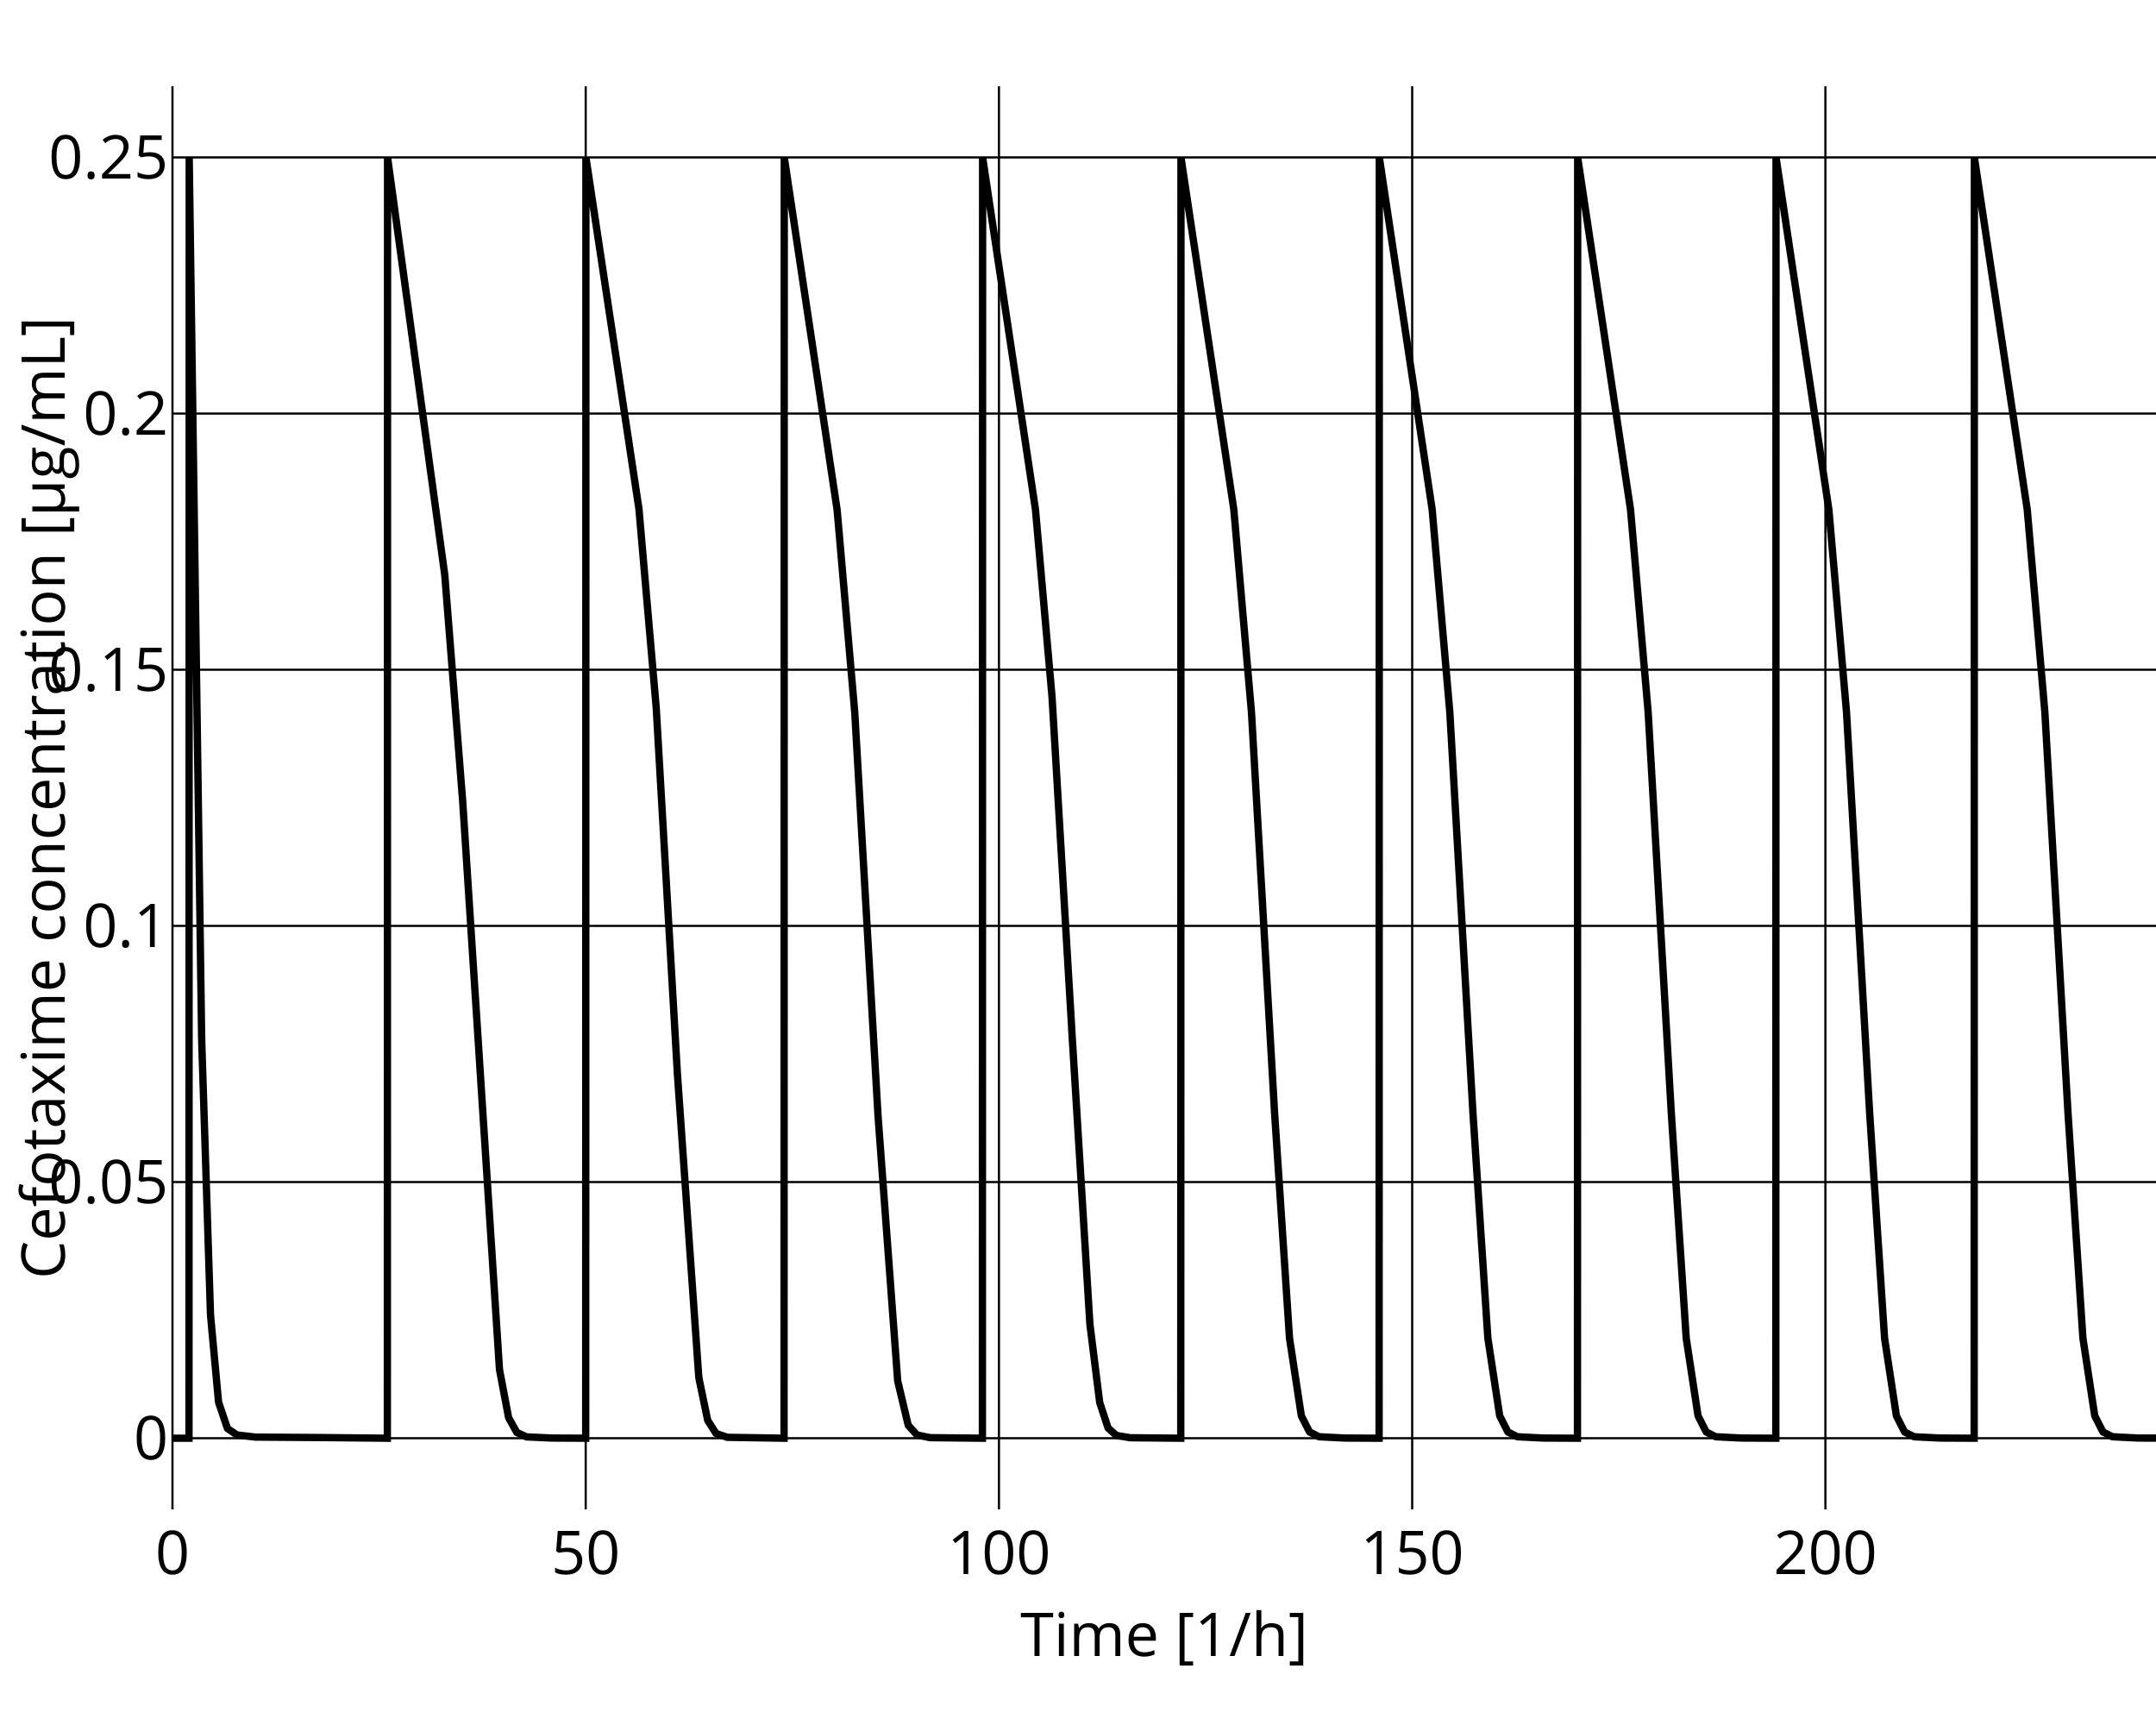
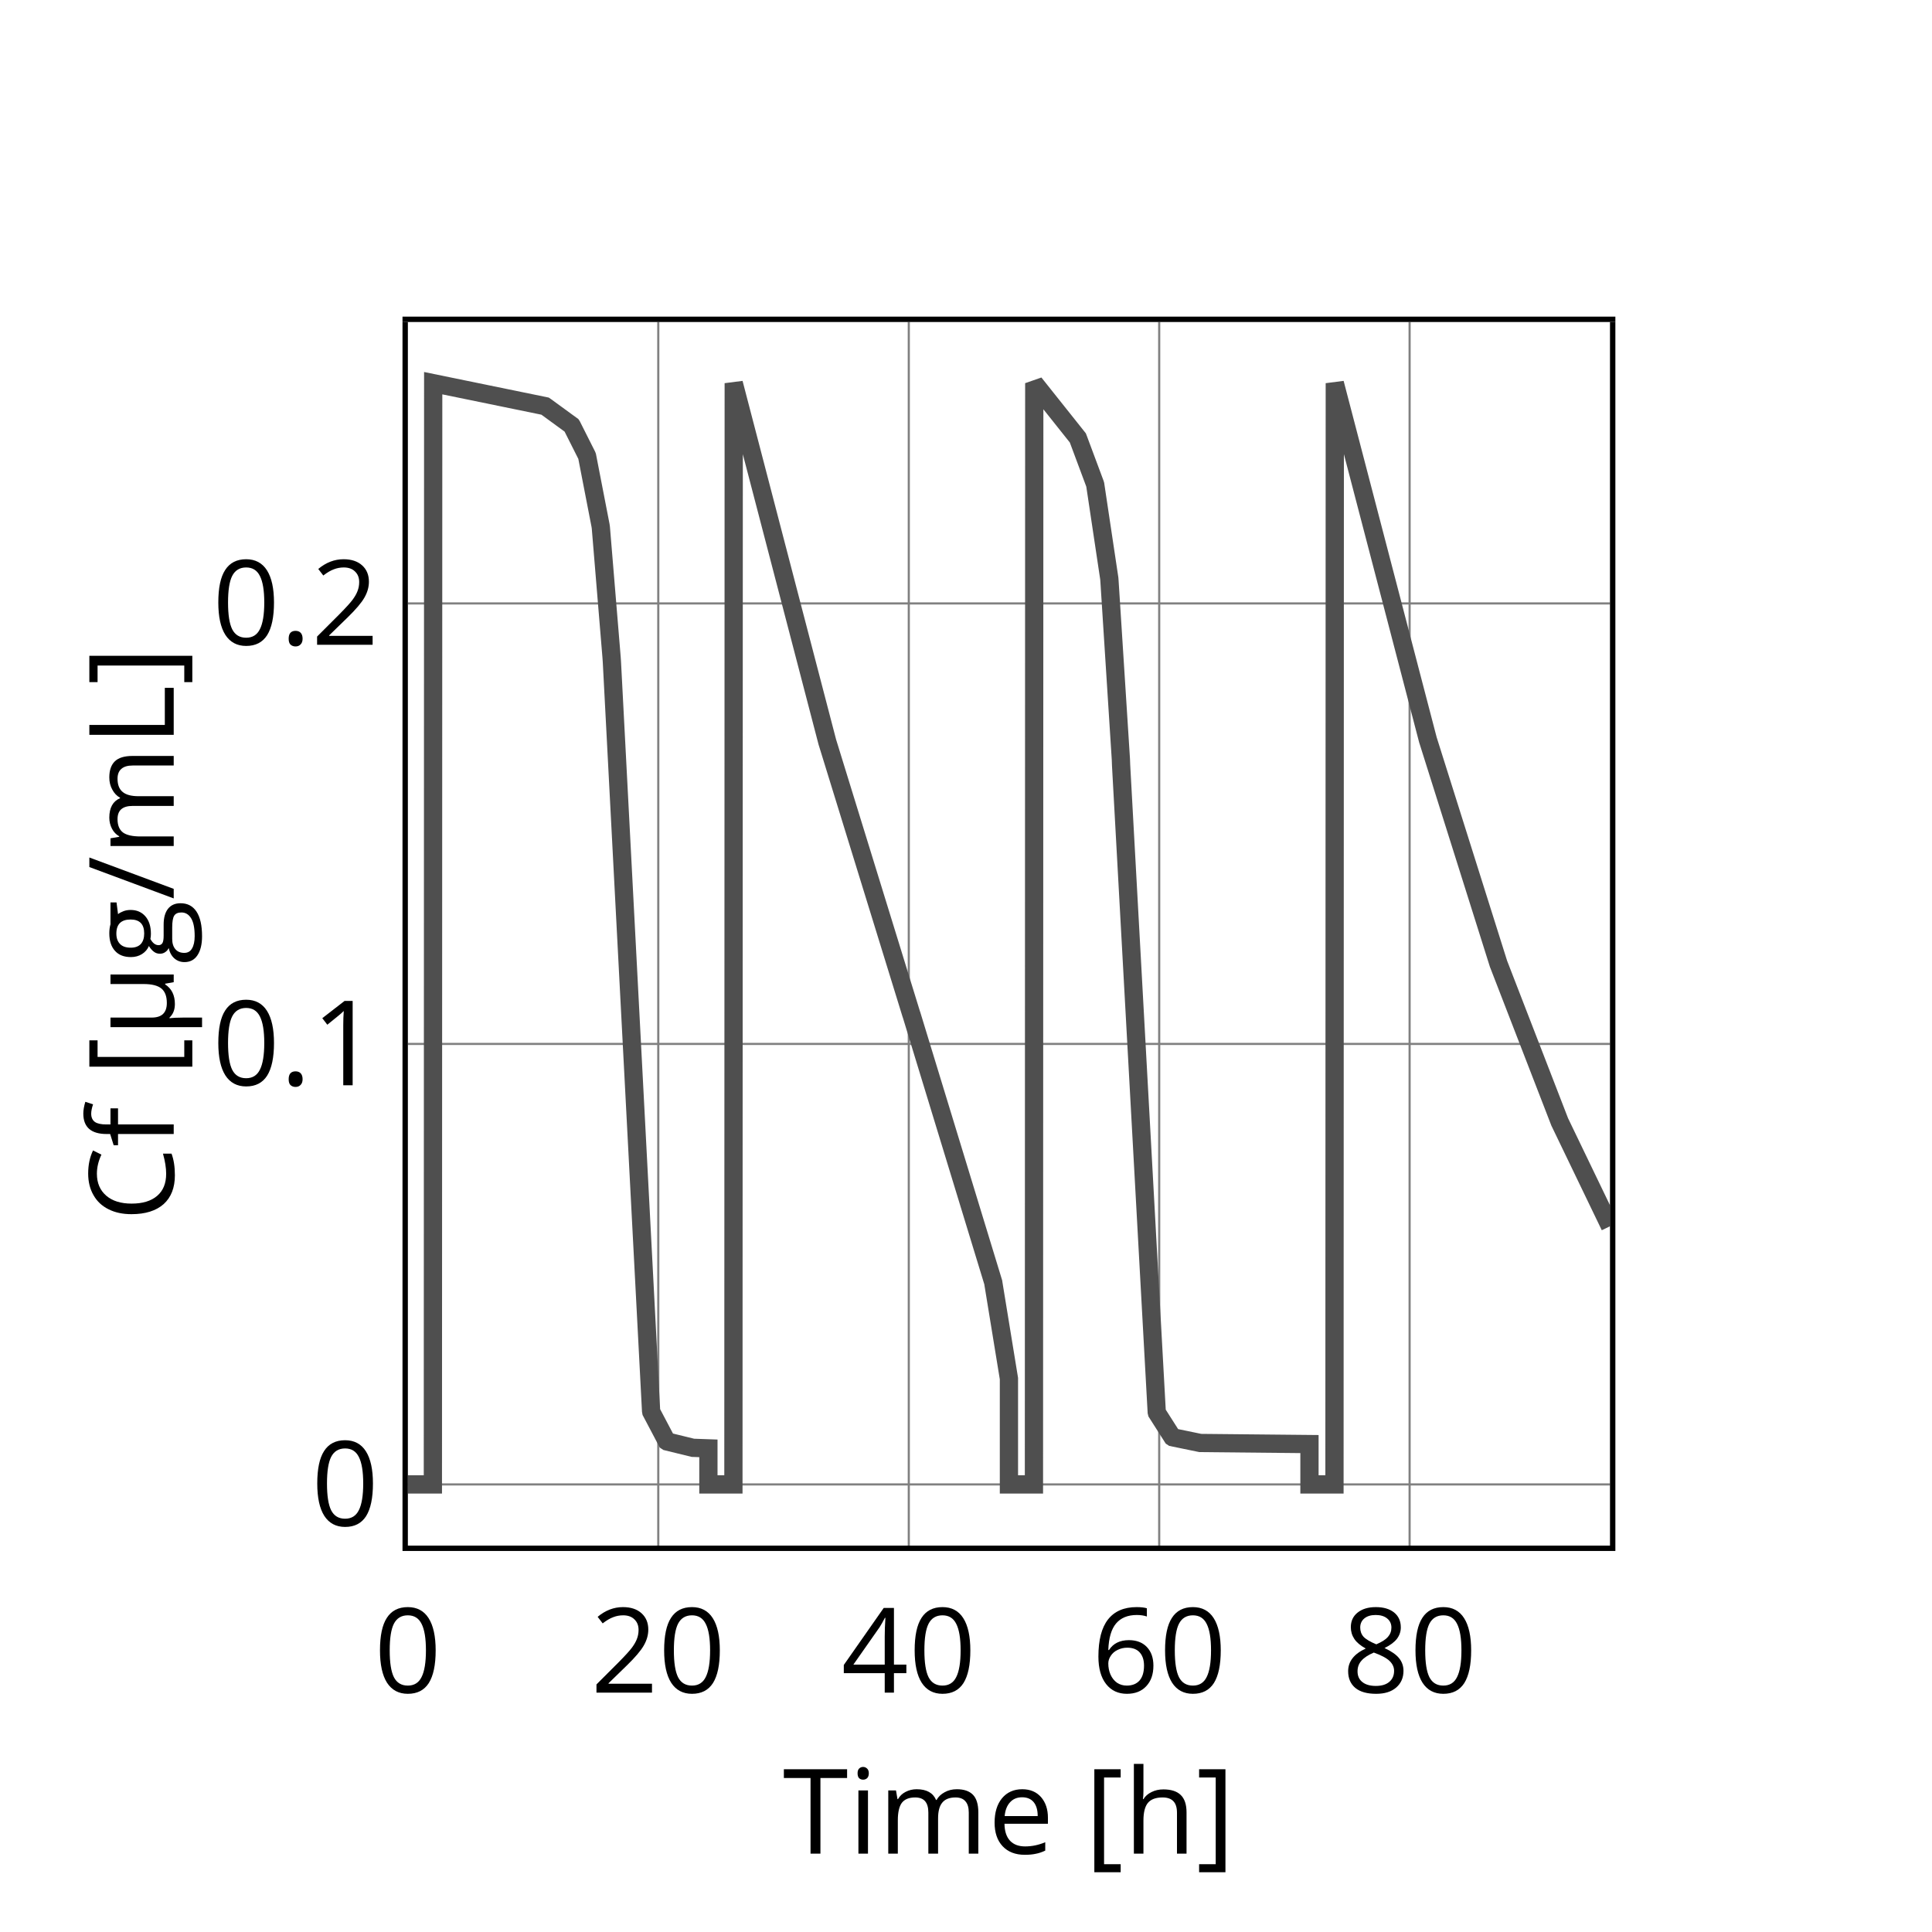
- <svg xmlns="http://www.w3.org/2000/svg" class="main-svg" width="500" height="400" style="" viewBox="0 0 500 400">
-   <rect x="0" y="0" width="500" height="400" style="fill: rgb(255, 255, 255); fill-opacity: 1;" />
-   <defs id="defs-086a5a">
+ <svg xmlns="http://www.w3.org/2000/svg" class="main-svg" width="180" height="180" style="" viewBox="0 0 180 180">
+   <rect x="0" y="0" width="180" height="180" style="fill: rgb(255, 255, 255); fill-opacity: 1;" />
+   <defs id="defs-aba41d">
    <g class="clips">
-       <clipPath id="clip086a5axyplot" class="plotclip">
-         <rect width="460" height="330" />
+       <clipPath id="clipaba41dxyplot" class="plotclip">
+         <rect width="112" height="114" />
      </clipPath>
-       <clipPath class="axesclip" id="clip086a5ax">
-         <rect x="40" y="0" width="460" height="400" />
+       <clipPath class="axesclip" id="clipaba41dx">
+         <rect x="38" y="0" width="112" height="180" />
      </clipPath>
-       <clipPath class="axesclip" id="clip086a5ay">
-         <rect x="0" y="20" width="500" height="330" />
+       <clipPath class="axesclip" id="clipaba41dy">
+         <rect x="0" y="30" width="180" height="114" />
      </clipPath>
-       <clipPath class="axesclip" id="clip086a5axy">
-         <rect x="40" y="20" width="460" height="330" />
+       <clipPath class="axesclip" id="clipaba41dxy">
+         <rect x="38" y="30" width="112" height="114" />
      </clipPath>
    </g>
    <g class="gradients" />
    <g class="patterns" />
  </defs>
  <g class="bglayer" />
  <g class="layer-below">
    <g class="imagelayer" />
    <g class="shapelayer" />
  </g>
  <g class="cartesianlayer">
    <g class="subplot xy">
      <g class="layer-subplot">
        <g class="shapelayer" />
        <g class="imagelayer" />
      </g>
      <g class="minor-gridlayer">
        <g class="x" />
        <g class="y" />
      </g>
      <g class="gridlayer">
        <g class="x">
-           <path class="xgrid crisp" transform="translate(135.83,0)" d="M0,20v330" style="stroke: rgb(0, 0, 0); stroke-opacity: 1; stroke-width: 0.5px;" />
-           <path class="xgrid crisp" transform="translate(231.67,0)" d="M0,20v330" style="stroke: rgb(0, 0, 0); stroke-opacity: 1; stroke-width: 0.5px;" />
-           <path class="xgrid crisp" transform="translate(327.5,0)" d="M0,20v330" style="stroke: rgb(0, 0, 0); stroke-opacity: 1; stroke-width: 0.5px;" />
-           <path class="xgrid crisp" transform="translate(423.33,0)" d="M0,20v330" style="stroke: rgb(0, 0, 0); stroke-opacity: 1; stroke-width: 0.5px;" />
+           <path class="xgrid crisp" transform="translate(61.33,0)" d="M0,30v114" style="stroke: rgb(128, 128, 128); stroke-opacity: 1; stroke-width: 0.2px;" />
+           <path class="xgrid crisp" transform="translate(84.67,0)" d="M0,30v114" style="stroke: rgb(128, 128, 128); stroke-opacity: 1; stroke-width: 0.2px;" />
+           <path class="xgrid crisp" transform="translate(108,0)" d="M0,30v114" style="stroke: rgb(128, 128, 128); stroke-opacity: 1; stroke-width: 0.2px;" />
+           <path class="xgrid crisp" transform="translate(131.33,0)" d="M0,30v114" style="stroke: rgb(128, 128, 128); stroke-opacity: 1; stroke-width: 0.2px;" />
        </g>
        <g class="y">
-           <path class="ygrid crisp" transform="translate(0,274.1)" d="M40,0h460" style="stroke: rgb(0, 0, 0); stroke-opacity: 1; stroke-width: 0.5px;" />
-           <path class="ygrid crisp" transform="translate(0,214.7)" d="M40,0h460" style="stroke: rgb(0, 0, 0); stroke-opacity: 1; stroke-width: 0.5px;" />
-           <path class="ygrid crisp" transform="translate(0,155.3)" d="M40,0h460" style="stroke: rgb(0, 0, 0); stroke-opacity: 1; stroke-width: 0.5px;" />
-           <path class="ygrid crisp" transform="translate(0,95.9)" d="M40,0h460" style="stroke: rgb(0, 0, 0); stroke-opacity: 1; stroke-width: 0.5px;" />
-           <path class="ygrid crisp" transform="translate(0,36.5)" d="M40,0h460" style="stroke: rgb(0, 0, 0); stroke-opacity: 1; stroke-width: 0.5px;" />
+           <path class="ygrid crisp" transform="translate(0,138.3)" d="M38,0h112" style="stroke: rgb(128, 128, 128); stroke-opacity: 1; stroke-width: 0.2px;" />
+           <path class="ygrid crisp" transform="translate(0,97.26)" d="M38,0h112" style="stroke: rgb(128, 128, 128); stroke-opacity: 1; stroke-width: 0.2px;" />
+           <path class="ygrid crisp" transform="translate(0,56.22)" d="M38,0h112" style="stroke: rgb(128, 128, 128); stroke-opacity: 1; stroke-width: 0.2px;" />
        </g>
      </g>
-       <g class="zerolinelayer">
-         <path class="xzl zl crisp" transform="translate(40,0)" d="M0,20v330" style="stroke: rgb(0, 0, 0); stroke-opacity: 1; stroke-width: 0.5px;" />
-         <path class="yzl zl crisp" transform="translate(0,333.5)" d="M40,0h460" style="stroke: rgb(0, 0, 0); stroke-opacity: 1; stroke-width: 0.5px;" />
-       </g>
+       <g class="zerolinelayer" />
      <g class="layer-between">
        <g class="shapelayer" />
        <g class="imagelayer" />
      </g>
      <path class="xlines-below" />
      <path class="ylines-below" />
      <g class="overlines-below" />
      <g class="xaxislayer-below" />
      <g class="yaxislayer-below" />
      <g class="overaxes-below" />
      <g class="overplot">
-         <g class="xy" transform="translate(40,20)" clip-path="url(#clip086a5axyplot)">
+         <g class="xy" transform="translate(38,30)" clip-path="url(#clipaba41dxyplot)">
          <g class="scatterlayer mlayer">
-             <g class="trace scatter trace63e448" style="stroke-miterlimit: 2; opacity: 1;">
+             <g class="trace scatter trace974b38" style="stroke-miterlimit: 2; opacity: 1;">
              <g class="fills" />
              <g class="errorbars" />
              <g class="lines">
-                 <path class="js-line" d="M0,313.5L3.83,313.5L3.83,313.5L3.88,16.5L6.75,219.72L6.79,221.69L8.81,284.61L8.86,285.37L10.67,304.98L10.71,305.21L12.74,311.22L12.78,311.27L14.93,312.73L14.98,312.75L19.28,313.24L19.32,313.24L33.76,313.34L33.8,313.34L49.83,313.5L49.83,313.5L49.88,16.5L63.13,113.21L63.17,113.64L67.31,165.91L67.35,166.56L75.83,297.46L75.88,297.8L77.94,308.68L77.99,308.81L79.84,312.14L79.89,312.18L82.08,313.18L82.12,313.19L87.91,313.46L87.95,313.46L95.83,313.5L95.83,313.5L95.88,16.5L108.16,97.88L108.2,98.26L112.17,143.96L112.21,144.57L117.02,227.71L117.06,228.5L122.05,299.25L122.09,299.57L124.11,309.31L124.16,309.43L126.05,312.38L126.1,312.41L128.63,313.28L128.67,313.29L141.83,313.5L141.83,313.5L141.88,16.5L154.12,98.11L154.16,98.5L158.21,145.01L158.25,145.61L163.57,237.78L163.61,238.55L168.17,300.03L168.21,300.33L170.62,310.46L170.66,310.54L172.65,312.74L172.69,312.76L175.73,313.37L175.77,313.37L187.83,313.5L187.83,313.5L187.88,16.5L200.12,98.04L200.16,98.43L203.96,141.39L204,141.98L208.52,218.14L208.56,218.93L212.74,286.73L212.78,287.21L215.02,305.1L215.06,305.31L216.96,311.08L217,311.15L218.9,312.86L218.94,312.87L222.15,313.39L222.19,313.39L233.83,313.5L233.83,313.5L233.88,16.5L246.12,98.05L246.16,98.43L250.21,144.95L250.25,145.55L255.53,236.99L255.57,237.76L259.03,289.98L259.07,290.42L261.78,308.22L261.82,308.36L263.68,312.02L263.72,312.06L265.87,313.15L265.91,313.16L271.86,313.46L271.91,313.46L279.83,313.5L279.83,313.5L279.88,16.5L292.12,98.05L292.16,98.43L296.21,144.95L296.25,145.55L301.53,236.99L301.57,237.76L305.03,289.98L305.07,290.42L307.78,308.22L307.82,308.36L309.68,312.02L309.72,312.06L311.87,313.15L311.91,313.16L317.86,313.46L317.91,313.46L325.83,313.5L325.83,313.5L325.88,16.5L338.12,98.05L338.16,98.43L342.21,144.95L342.25,145.55L347.53,236.99L347.57,237.76L351.03,289.98L351.07,290.42L353.78,308.22L353.82,308.36L355.68,312.02L355.72,312.06L357.87,313.15L357.91,313.16L363.86,313.46L363.91,313.46L371.83,313.5L371.83,313.5L371.88,16.5L384.12,98.05L384.16,98.43L388.21,144.95L388.25,145.55L393.53,236.99L393.57,237.76L397.03,289.98L397.07,290.42L399.78,308.22L399.82,308.36L401.68,312.02L401.72,312.06L403.87,313.15L403.91,313.16L409.86,313.46L409.91,313.46L417.83,313.5L417.83,313.5L417.88,16.5L430.12,98.05L430.16,98.43L434.21,144.95L434.25,145.55L439.53,236.99L439.57,237.76L443.03,289.98L443.07,290.42L445.78,308.22L445.82,308.36L447.68,312.02L447.72,312.06L449.87,313.15L449.91,313.16L455.86,313.46L455.91,313.46L460,313.47" style="vector-effect: none; fill: none; stroke: rgb(0, 0, 0); stroke-opacity: 1; stroke-width: 1.7px; opacity: 1;" />
+                 <path class="js-line" d="M0,108.3L2.33,108.3L2.33,108.3L2.36,5.7L12.79,7.84L12.82,7.86L15.26,9.64L15.28,9.67L16.67,12.43L16.7,12.51L17.95,18.95L17.98,19.16L18.98,31.25L19.01,31.69L22.66,101.44L22.68,101.55L24.12,104.28L24.15,104.3L26.56,104.89L26.59,104.89L28,104.94L28,104.94L28,108.3L30.33,108.3L30.33,108.3L30.36,5.7L39.09,39.17L39.12,39.26L46.9,64.48L46.93,64.56L54.54,89.48L54.56,89.62L56,98.44L56,108.3L58.33,108.3L58.33,108.3L58.36,5.7L62.42,10.8L62.44,10.85L64.01,15.06L64.04,15.16L65.35,23.9L65.37,24.17L66.43,40.75L66.45,41.3L69.77,101.55L69.79,101.63L71.23,103.89L71.26,103.91L73.83,104.44L73.85,104.44L84,104.54L84,104.54L84,108.3L86.33,108.3L86.33,108.3L86.36,5.7L95.04,38.95L95.07,39.04L101.62,59.82L101.65,59.89L107.32,74.54L107.35,74.6L112,84.25" style="vector-effect: none; fill: none; stroke: rgb(79, 79, 79); stroke-opacity: 1; stroke-width: 1.7px; opacity: 1;" />
              </g>
              <g class="points" />
              <g class="text" />
            </g>
          </g>
        </g>
      </g>
-       <path class="xlines-above crisp" d="M0,0" style="fill: none;" />
-       <path class="ylines-above crisp" d="M0,0" style="fill: none;" />
+       <g class="zerolinelayer-above" />
+       <path class="xlines-above crisp" d="M37.5,144.25H150.5M37.5,29.75H150.5" style="fill: none; stroke-width: 0.5px; stroke: rgb(0, 0, 0); stroke-opacity: 1;" />
+       <path class="ylines-above crisp" d="M37.75,30V144M150.25,30V144" style="fill: none; stroke-width: 0.5px; stroke: rgb(0, 0, 0); stroke-opacity: 1;" />
      <g class="overlines-above" />
      <g class="xaxislayer-above">
        <g class="xtick">
-           <text text-anchor="middle" x="0" y="365" transform="translate(40,0)" style="font-family: 'Open Sans', verdana, arial, sans-serif; font-size: 14px; fill: rgb(0, 0, 0); fill-opacity: 1; white-space: pre; opacity: 1;">0</text>
+           <text text-anchor="middle" x="0" y="157.7" transform="translate(38,0)" style="font-family: 'Open Sans', verdana, arial, sans-serif; font-size: 11px; fill: rgb(0, 0, 0); fill-opacity: 1; white-space: pre;">0</text>
        </g>
        <g class="xtick">
-           <text text-anchor="middle" x="0" y="365" style="font-family: 'Open Sans', verdana, arial, sans-serif; font-size: 14px; fill: rgb(0, 0, 0); fill-opacity: 1; white-space: pre; opacity: 1;" transform="translate(135.83,0)">50</text>
+           <text text-anchor="middle" x="0" y="157.7" style="font-family: 'Open Sans', verdana, arial, sans-serif; font-size: 11px; fill: rgb(0, 0, 0); fill-opacity: 1; white-space: pre;" transform="translate(61.33,0)">20</text>
        </g>
        <g class="xtick">
-           <text text-anchor="middle" x="0" y="365" style="font-family: 'Open Sans', verdana, arial, sans-serif; font-size: 14px; fill: rgb(0, 0, 0); fill-opacity: 1; white-space: pre; opacity: 1;" transform="translate(231.67,0)">100</text>
+           <text text-anchor="middle" x="0" y="157.7" style="font-family: 'Open Sans', verdana, arial, sans-serif; font-size: 11px; fill: rgb(0, 0, 0); fill-opacity: 1; white-space: pre;" transform="translate(84.67,0)">40</text>
        </g>
        <g class="xtick">
-           <text text-anchor="middle" x="0" y="365" style="font-family: 'Open Sans', verdana, arial, sans-serif; font-size: 14px; fill: rgb(0, 0, 0); fill-opacity: 1; white-space: pre; opacity: 1;" transform="translate(327.5,0)">150</text>
+           <text text-anchor="middle" x="0" y="157.7" style="font-family: 'Open Sans', verdana, arial, sans-serif; font-size: 11px; fill: rgb(0, 0, 0); fill-opacity: 1; white-space: pre;" transform="translate(108,0)">60</text>
        </g>
        <g class="xtick">
-           <text text-anchor="middle" x="0" y="365" style="font-family: 'Open Sans', verdana, arial, sans-serif; font-size: 14px; fill: rgb(0, 0, 0); fill-opacity: 1; white-space: pre; opacity: 1;" transform="translate(423.33,0)">200</text>
+           <text text-anchor="middle" x="0" y="157.7" style="font-family: 'Open Sans', verdana, arial, sans-serif; font-size: 11px; fill: rgb(0, 0, 0); fill-opacity: 1; white-space: pre;" transform="translate(131.33,0)">80</text>
        </g>
      </g>
      <g class="yaxislayer-above">
        <g class="ytick">
-           <text text-anchor="end" x="39" y="4.9" transform="translate(0,333.5)" style="font-family: 'Open Sans', verdana, arial, sans-serif; font-size: 14px; fill: rgb(0, 0, 0); fill-opacity: 1; white-space: pre; opacity: 1;">0</text>
+           <text text-anchor="end" x="35.3" y="3.85" transform="translate(0,138.3)" style="font-family: 'Open Sans', verdana, arial, sans-serif; font-size: 11px; fill: rgb(0, 0, 0); fill-opacity: 1; white-space: pre;">0</text>
        </g>
        <g class="ytick">
-           <text text-anchor="end" x="39" y="4.9" style="font-family: 'Open Sans', verdana, arial, sans-serif; font-size: 14px; fill: rgb(0, 0, 0); fill-opacity: 1; white-space: pre; opacity: 1;" transform="translate(0,274.1)">0.05</text>
+           <text text-anchor="end" x="35.3" y="3.85" style="font-family: 'Open Sans', verdana, arial, sans-serif; font-size: 11px; fill: rgb(0, 0, 0); fill-opacity: 1; white-space: pre;" transform="translate(0,97.26)">0.1</text>
        </g>
        <g class="ytick">
-           <text text-anchor="end" x="39" y="4.9" style="font-family: 'Open Sans', verdana, arial, sans-serif; font-size: 14px; fill: rgb(0, 0, 0); fill-opacity: 1; white-space: pre; opacity: 1;" transform="translate(0,214.7)">0.1</text>
-         </g>
-         <g class="ytick">
-           <text text-anchor="end" x="39" y="4.9" style="font-family: 'Open Sans', verdana, arial, sans-serif; font-size: 14px; fill: rgb(0, 0, 0); fill-opacity: 1; white-space: pre; opacity: 1;" transform="translate(0,155.3)">0.15</text>
-         </g>
-         <g class="ytick">
-           <text text-anchor="end" x="39" y="4.9" style="font-family: 'Open Sans', verdana, arial, sans-serif; font-size: 14px; fill: rgb(0, 0, 0); fill-opacity: 1; white-space: pre; opacity: 1;" transform="translate(0,95.9)">0.2</text>
-         </g>
-         <g class="ytick">
-           <text text-anchor="end" x="39" y="4.9" style="font-family: 'Open Sans', verdana, arial, sans-serif; font-size: 14px; fill: rgb(0, 0, 0); fill-opacity: 1; white-space: pre; opacity: 1;" transform="translate(0,36.5)">0.25</text>
+           <text text-anchor="end" x="35.3" y="3.85" style="font-family: 'Open Sans', verdana, arial, sans-serif; font-size: 11px; fill: rgb(0, 0, 0); fill-opacity: 1; white-space: pre;" transform="translate(0,56.22)">0.2</text>
        </g>
      </g>
      <g class="overaxes-above" />
    </g>
  </g>
  <g class="polarlayer" />
  <g class="smithlayer" />
  <g class="ternarylayer" />
  <g class="geolayer" />
  <g class="funnelarealayer" />
  <g class="pielayer" />
  <g class="iciclelayer" />
  <g class="treemaplayer" />
  <g class="sunburstlayer" />
  <g class="glimages" />
-   <defs id="topdefs-086a5a">
+   <defs id="topdefs-aba41d">
    <g class="clips" />
  </defs>
  <g class="layer-above">
    <g class="imagelayer" />
    <g class="shapelayer" />
  </g>
  <g class="infolayer">
    <g class="g-gtitle" />
-     <g class="g-xtitle" transform="translate(0,5.7)">
-       <text class="xtitle" x="270" y="378.3" text-anchor="middle" style="opacity: 1; font-family: 'Open Sans', verdana, arial, sans-serif; font-size: 14px; fill: rgb(0, 0, 0); fill-opacity: 1; white-space: pre;">Time [1/h]</text>
+     <g class="g-xtitle" transform="translate(0,4.55)">
+       <text class="xtitle" x="94" y="168.15" text-anchor="middle" style="opacity: 1; font-family: 'Open Sans', verdana, arial, sans-serif; font-size: 11px; fill: rgb(0, 0, 0); fill-opacity: 1; white-space: pre;">Time [h]</text>
    </g>
-     <g class="g-ytitle" transform="translate(8.150391,0)">
-       <text class="ytitle" transform="rotate(-90,6.85,185)" x="6.85" y="185" text-anchor="middle" style="opacity: 1; font-family: 'Open Sans', verdana, arial, sans-serif; font-size: 14px; fill: rgb(0, 0, 0); fill-opacity: 1; white-space: pre;">Cefotaxime concentration [µg/mL]</text>
+     <g class="g-ytitle">
+       <text class="ytitle" transform="rotate(-90,16.18418,87)" x="16.184" y="87" text-anchor="middle" style="opacity: 1; font-family: 'Open Sans', verdana, arial, sans-serif; font-size: 11px; fill: rgb(0, 0, 0); fill-opacity: 1; white-space: pre;">Cf [µg/mL]</text>
    </g>
  </g>
</svg>
